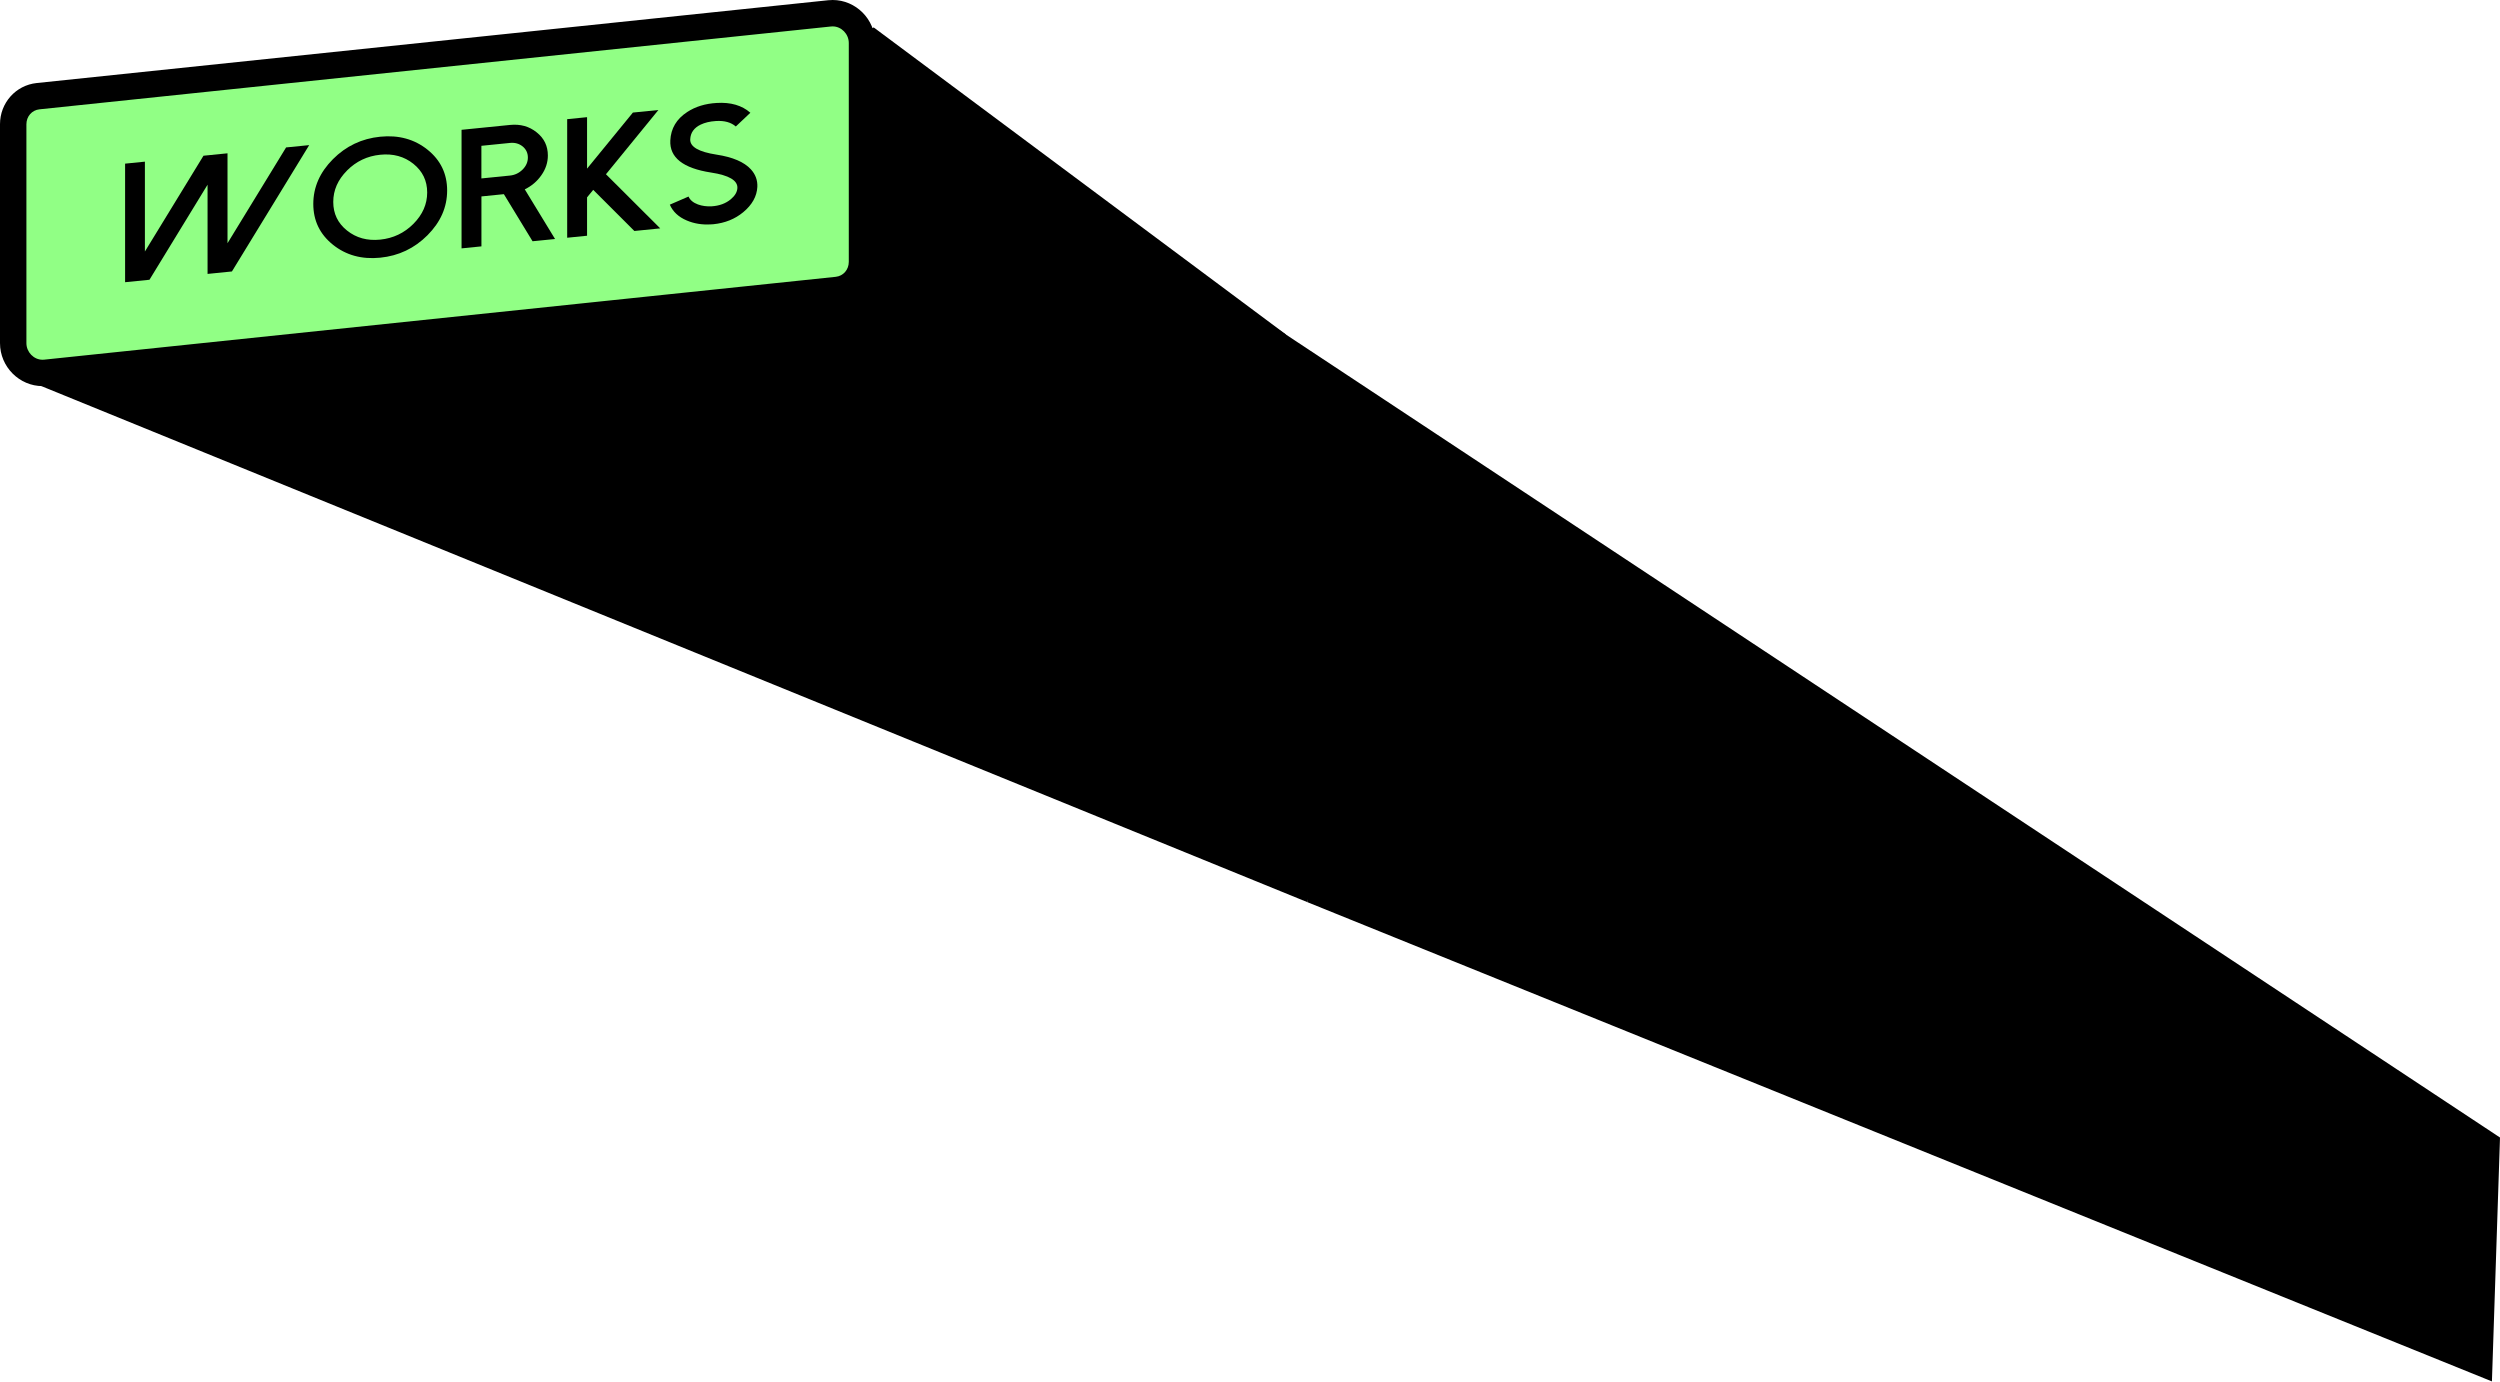
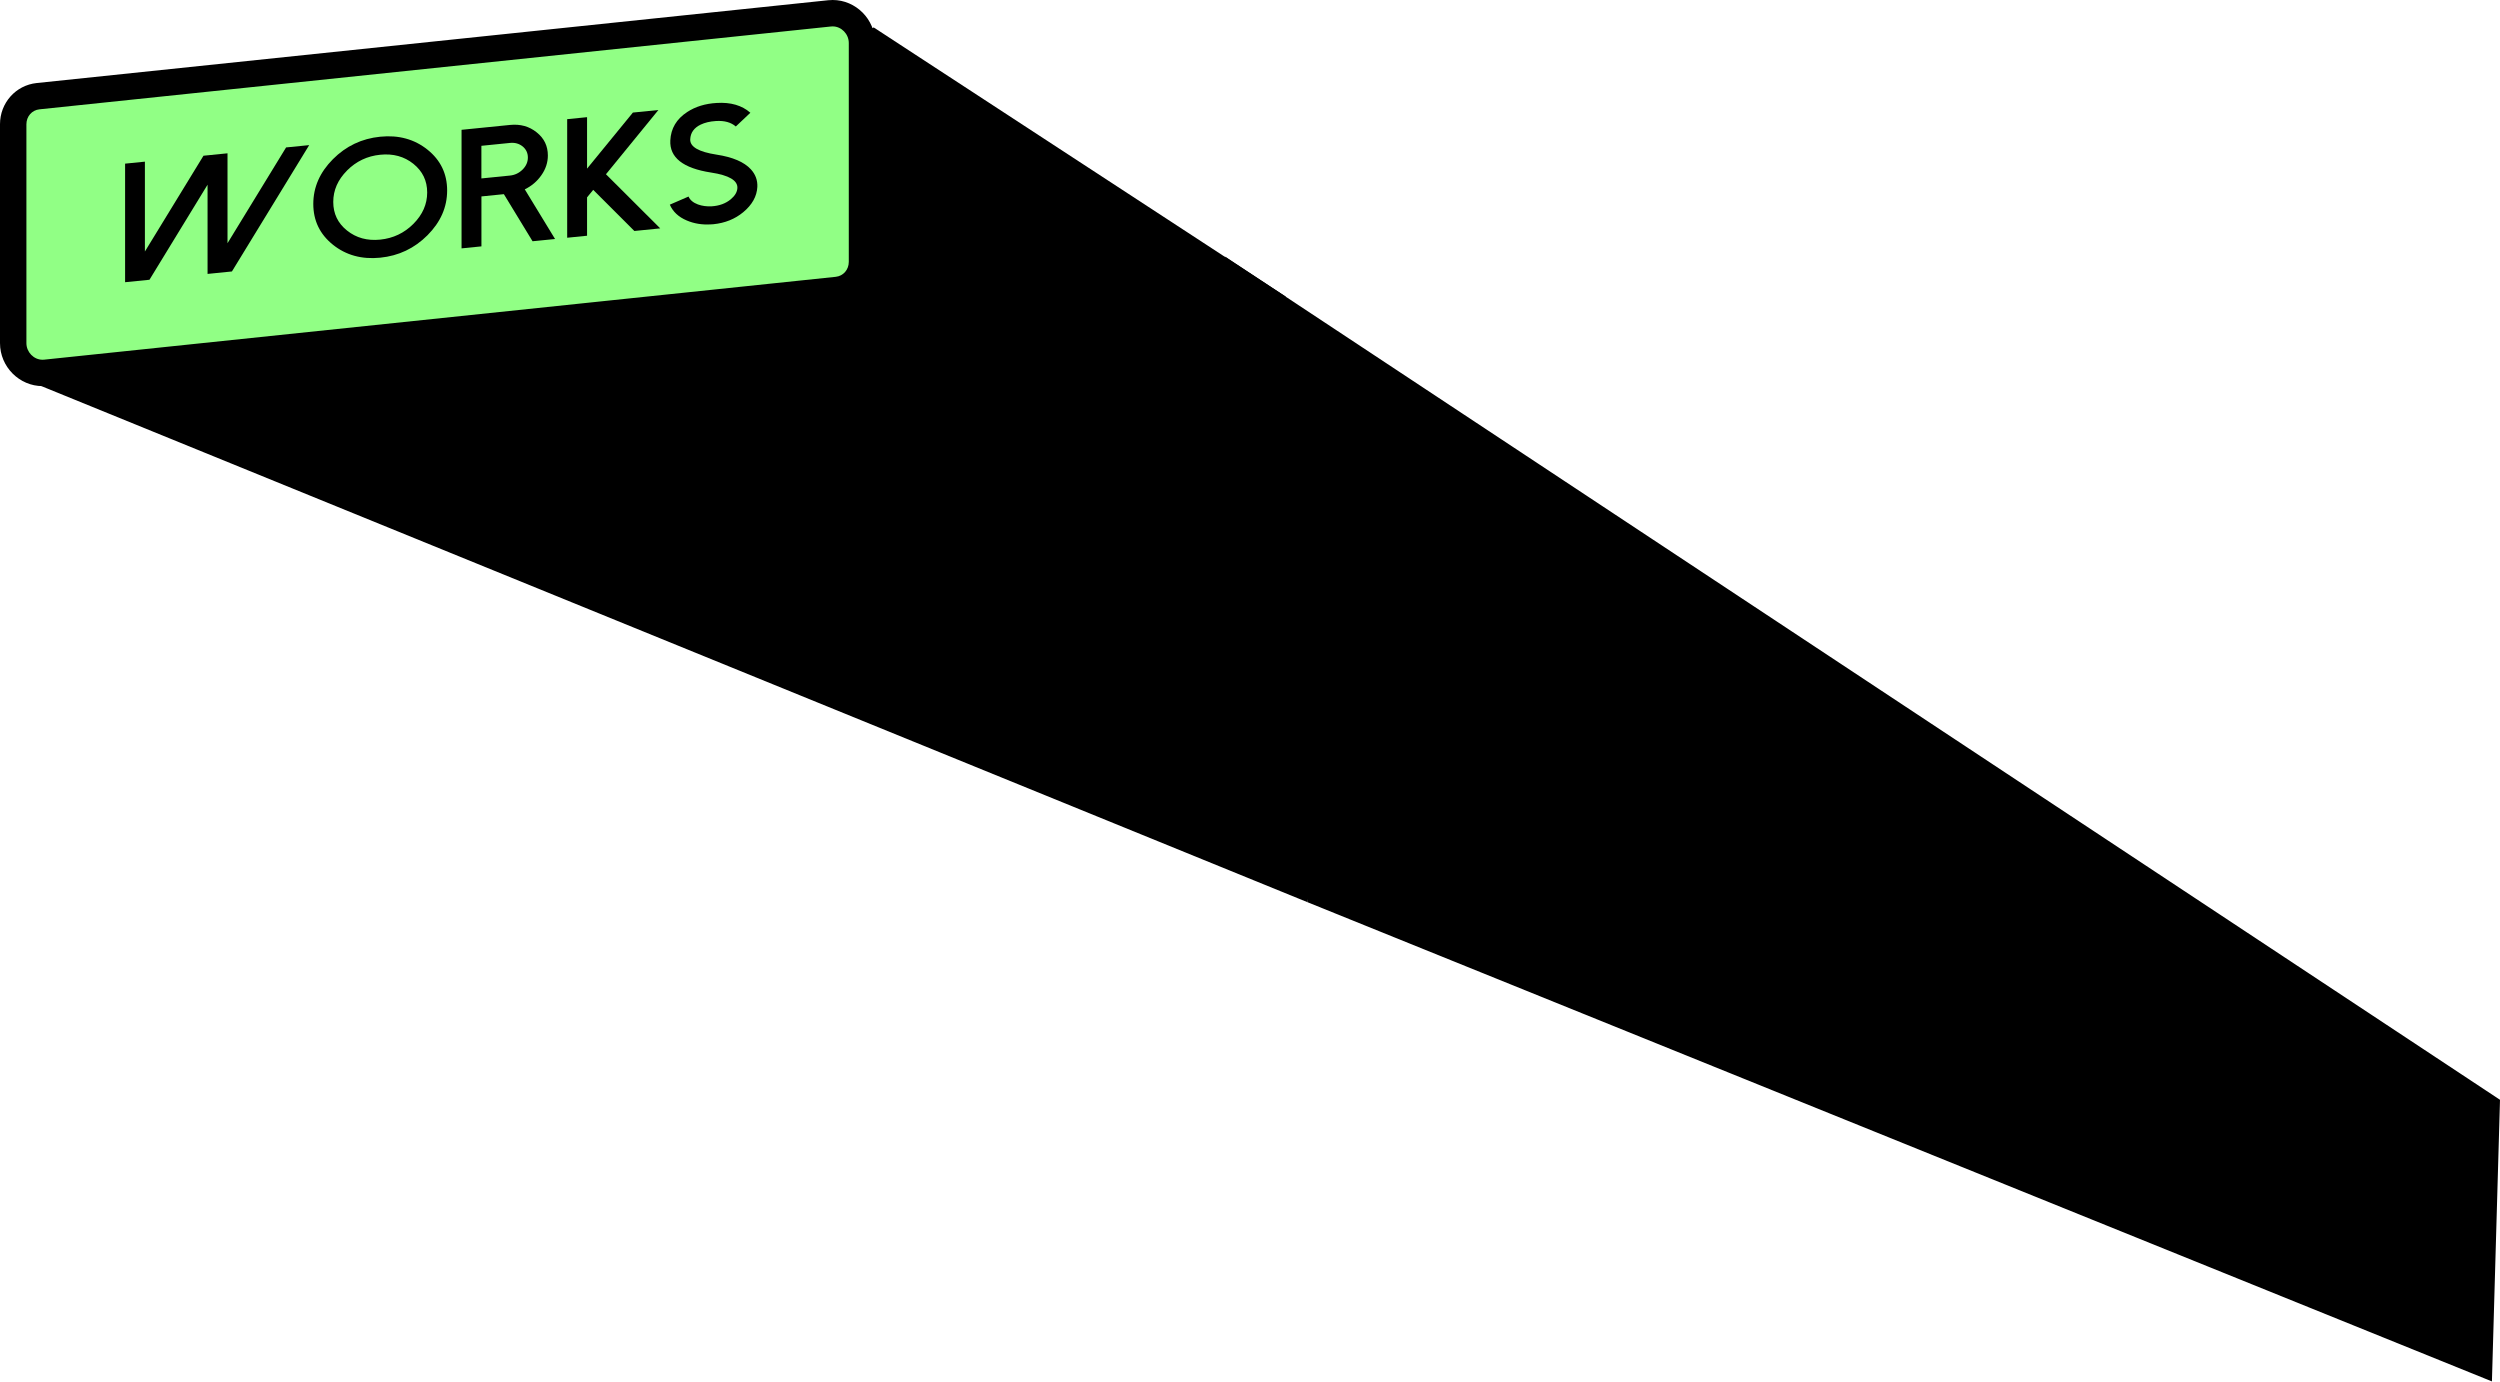
- <svg xmlns="http://www.w3.org/2000/svg" id="_图层_2" data-name="图层 2" viewBox="0 0 662.71 366.19">
+ <svg xmlns="http://www.w3.org/2000/svg" id="_图层_2" version="1.1" viewBox="0 0 662.71 366.19">
  <defs>
    <style>
-       .cls-1 {
+       .st0 {
        fill: #91ff85;
      }
    </style>
  </defs>
-   <g id="_图层_1-2" data-name="图层 1">
+   <g id="_图层_1-2">
    <g>
      <g>
-         <polygon points="231.62 7.28 340.8 88.6 346.57 239.15 9.98 101.95 231.62 7.28" />
+         <polygon points="231.62 7.28 340.8 78.6 346.57 239.15 9.98 101.95 231.62 7.28" />
        <g>
-           <path class="cls-1" d="M11.27,98.86c-4.29,0-7.77-3.55-7.77-7.9v-58.02c0-3.85,2.84-7.05,6.6-7.44L219.93,3.54c.27-.03.53-.04.79-.04,4.29,0,7.77,3.55,7.77,7.9v58.02c0,3.85-2.84,7.05-6.6,7.44L12.06,98.82c-.27.03-.53.04-.79.04Z" />
-           <path d="M220.73,7c2.32,0,4.27,2.02,4.27,4.4v58.02c0,2.08-1.46,3.75-3.46,3.96L11.7,95.34c-.14.01-.29.02-.43.02-2.32,0-4.27-2.02-4.27-4.4v-58.02c0-2.08,1.46-3.75,3.46-3.96L220.3,7.02c.14-.01.29-.02.43-.02M220.73,0C220.34,0,219.96.02,219.57.06L9.73,22.01c-5.56.58-9.73,5.27-9.73,10.92v58.02c0,6.32,5.16,11.4,11.27,11.4.38,0,.77-.02,1.16-.06l209.83-21.95c5.56-.58,9.73-5.27,9.73-10.92V11.4C232,5.08,226.84,0,220.73,0h0Z" />
+           <path class="st0" d="M11.27,98.86c-4.29,0-7.77-3.55-7.77-7.9v-58.02c0-3.85,2.84-7.05,6.6-7.44L219.93,3.54c.27-.03.53-.04.79-.04,4.29,0,7.77,3.55,7.77,7.9v58.02c0,3.85-2.84,7.05-6.6,7.44L12.06,98.82c-.27.03-.53.04-.79.04Z" />
+           <path d="M220.73,7c2.32,0,4.27,2.02,4.27,4.4v58.02c0,2.08-1.46,3.75-3.46,3.96L11.7,95.34c-.14.01-.29.02-.43.02-2.32,0-4.27-2.02-4.27-4.4v-58.02c0-2.08,1.46-3.75,3.46-3.96L220.3,7.02c.14-.01.29-.02.43-.02M220.73,0c-.39,0-.77.02-1.16.06L9.73,22.01c-5.56.58-9.73,5.27-9.73,10.92v58.02c0,6.32,5.16,11.4,11.27,11.4.38,0,.77-.02,1.16-.06l209.83-21.95c5.56-.58,9.73-5.27,9.73-10.92V11.4c0-6.32-5.15-11.4-11.26-11.4h0Z" />
        </g>
        <g>
-           <path d="M38.41,42.84v23.83l15.53-25.39,6.37-.64v23.83l15.53-25.39,6.12-.61-20.48,33.49-6.46.65v-23.65l-15.4,25.2-6.46.65v-31.43l5.27-.53Z" />
-           <path d="M88.25,64.87c-3.47-2.79-5.2-6.39-5.2-10.81s1.73-8.37,5.2-11.86c3.47-3.48,7.65-5.47,12.54-5.96,4.89-.49,9.07.66,12.54,3.44,3.47,2.78,5.2,6.39,5.2,10.81s-1.73,8.37-5.2,11.86c-3.47,3.48-7.65,5.47-12.54,5.96-4.89.49-9.07-.66-12.54-3.44ZM91.99,45.21c-2.43,2.44-3.65,5.21-3.65,8.32s1.21,5.63,3.65,7.58c2.43,1.95,5.36,2.76,8.8,2.41,3.43-.35,6.37-1.74,8.8-4.18,2.43-2.44,3.65-5.21,3.65-8.32s-1.22-5.63-3.65-7.59c-2.43-1.95-5.36-2.76-8.8-2.41-3.43.34-6.37,1.74-8.8,4.18Z" />
-           <path d="M147.12,63.35l-5.95.6-7.6-12.48-5.95.6v13.24l-5.27.53v-31.43l12.83-1.29c2.77-.28,5.13.38,7.09,1.97,1.98,1.57,2.96,3.62,2.96,6.14,0,1.84-.57,3.59-1.72,5.22-1.12,1.61-2.58,2.85-4.4,3.74l8.02,13.16ZM135.17,46.54c1.31-.13,2.44-.67,3.38-1.61.92-.93,1.38-1.98,1.38-3.17s-.46-2.18-1.38-2.94c-.94-.75-2.07-1.07-3.38-.93l-7.56.76v8.65l7.56-.76Z" />
-           <path d="M174.53,29.16l-13.9,17.03,14.38,14.35-6.85.69-10.91-10.9-1.63,1.99v10.17l-5.27.53v-31.43l5.27-.53v13.64l12.15-14.86,6.76-.68Z" />
-           <path d="M188.43,59.48c-2.3.14-4.42-.2-6.37-1.03-2.2-.93-3.7-2.34-4.5-4.2l4.96-2.15c.4.93,1.24,1.63,2.5,2.1,1.12.4,2.33.56,3.65.49,2.02-.13,3.7-.75,5.03-1.85,1.12-.93,1.71-1.93,1.77-2.99.1-2.02-2.23-3.39-6.97-4.11-7.43-1.14-11.04-3.98-10.81-8.51.15-3.18,1.64-5.69,4.5-7.55,2.17-1.42,4.78-2.22,7.83-2.39,3.69-.22,6.66.64,8.89,2.6l-3.86,3.64c-1.26-1.1-3.02-1.59-5.27-1.45-1.59.1-2.94.42-4.06.96-1.75.85-2.67,2.14-2.75,3.88-.1,1.99,2.23,3.34,6.97,4.07,4.28.65,7.31,1.95,9.09,3.88,1.23,1.34,1.81,2.9,1.73,4.68-.13,2.5-1.38,4.74-3.74,6.7-2.2,1.82-4.84,2.88-7.92,3.19-.23.02-.45.04-.66.04Z" />
+           <path d="M38.41,42.84v23.83l15.53-25.39,6.37-.64v23.83l15.53-25.39,6.12-.61-20.48,33.49-6.46.65v-23.65l-15.4,25.2-6.46.65v-31.43l5.27-.53h-.02Z" />
+           <path d="M88.25,64.87c-3.47-2.79-5.2-6.39-5.2-10.81s1.73-8.37,5.2-11.86c3.47-3.48,7.65-5.47,12.54-5.96,4.89-.49,9.07.66,12.54,3.44s5.2,6.39,5.2,10.81-1.73,8.37-5.2,11.86c-3.47,3.48-7.65,5.47-12.54,5.96-4.89.49-9.07-.66-12.54-3.44ZM91.99,45.21c-2.43,2.44-3.65,5.21-3.65,8.32s1.21,5.63,3.65,7.58c2.43,1.95,5.36,2.76,8.8,2.41,3.43-.35,6.37-1.74,8.8-4.18s3.65-5.21,3.65-8.32-1.22-5.63-3.65-7.59c-2.43-1.95-5.36-2.76-8.8-2.41-3.43.34-6.37,1.74-8.8,4.18h0Z" />
+           <path d="M147.12,63.35l-5.95.6-7.6-12.48-5.95.6v13.24l-5.27.53v-31.43l12.83-1.29c2.77-.28,5.13.38,7.09,1.97,1.98,1.57,2.96,3.62,2.96,6.14,0,1.84-.57,3.59-1.72,5.22-1.12,1.61-2.58,2.85-4.4,3.74l8.02,13.16h-.01ZM135.17,46.54c1.31-.13,2.44-.67,3.38-1.61.92-.93,1.38-1.98,1.38-3.17s-.46-2.18-1.38-2.94c-.94-.75-2.07-1.07-3.38-.93l-7.56.76v8.65s7.56-.76,7.56-.76Z" />
+           <path d="M174.53,29.16l-13.9,17.03,14.38,14.35-6.85.69-10.91-10.9-1.63,1.99v10.17l-5.27.53v-31.43l5.27-.53v13.64l12.15-14.86,6.76-.68h0Z" />
+           <path d="M188.43,59.48c-2.3.14-4.42-.2-6.37-1.03-2.2-.93-3.7-2.34-4.5-4.2l4.96-2.15c.4.93,1.24,1.63,2.5,2.1,1.12.4,2.33.56,3.65.49,2.02-.13,3.7-.75,5.03-1.85,1.12-.93,1.71-1.93,1.77-2.99.1-2.02-2.23-3.39-6.97-4.11-7.43-1.14-11.04-3.98-10.81-8.51.15-3.18,1.64-5.69,4.5-7.55,2.17-1.42,4.78-2.22,7.83-2.39,3.69-.22,6.66.64,8.89,2.6l-3.86,3.64c-1.26-1.1-3.02-1.59-5.27-1.45-1.59.1-2.94.42-4.06.96-1.75.85-2.67,2.14-2.75,3.88-.1,1.99,2.23,3.34,6.97,4.07,4.28.65,7.31,1.95,9.09,3.88,1.23,1.34,1.81,2.9,1.73,4.68-.13,2.5-1.38,4.74-3.74,6.7-2.2,1.82-4.84,2.88-7.92,3.19-.23.02-.45.04-.66.04h0Z" />
        </g>
      </g>
-       <polygon points="324.77 78.03 662.71 301.54 660.57 366.19 346.57 239.15 324.77 78.03" />
+       <polygon points="324.77 68.03 662.71 291.54 660.57 366.19 346.57 239.15 324.77 68.03" />
    </g>
  </g>
</svg>
